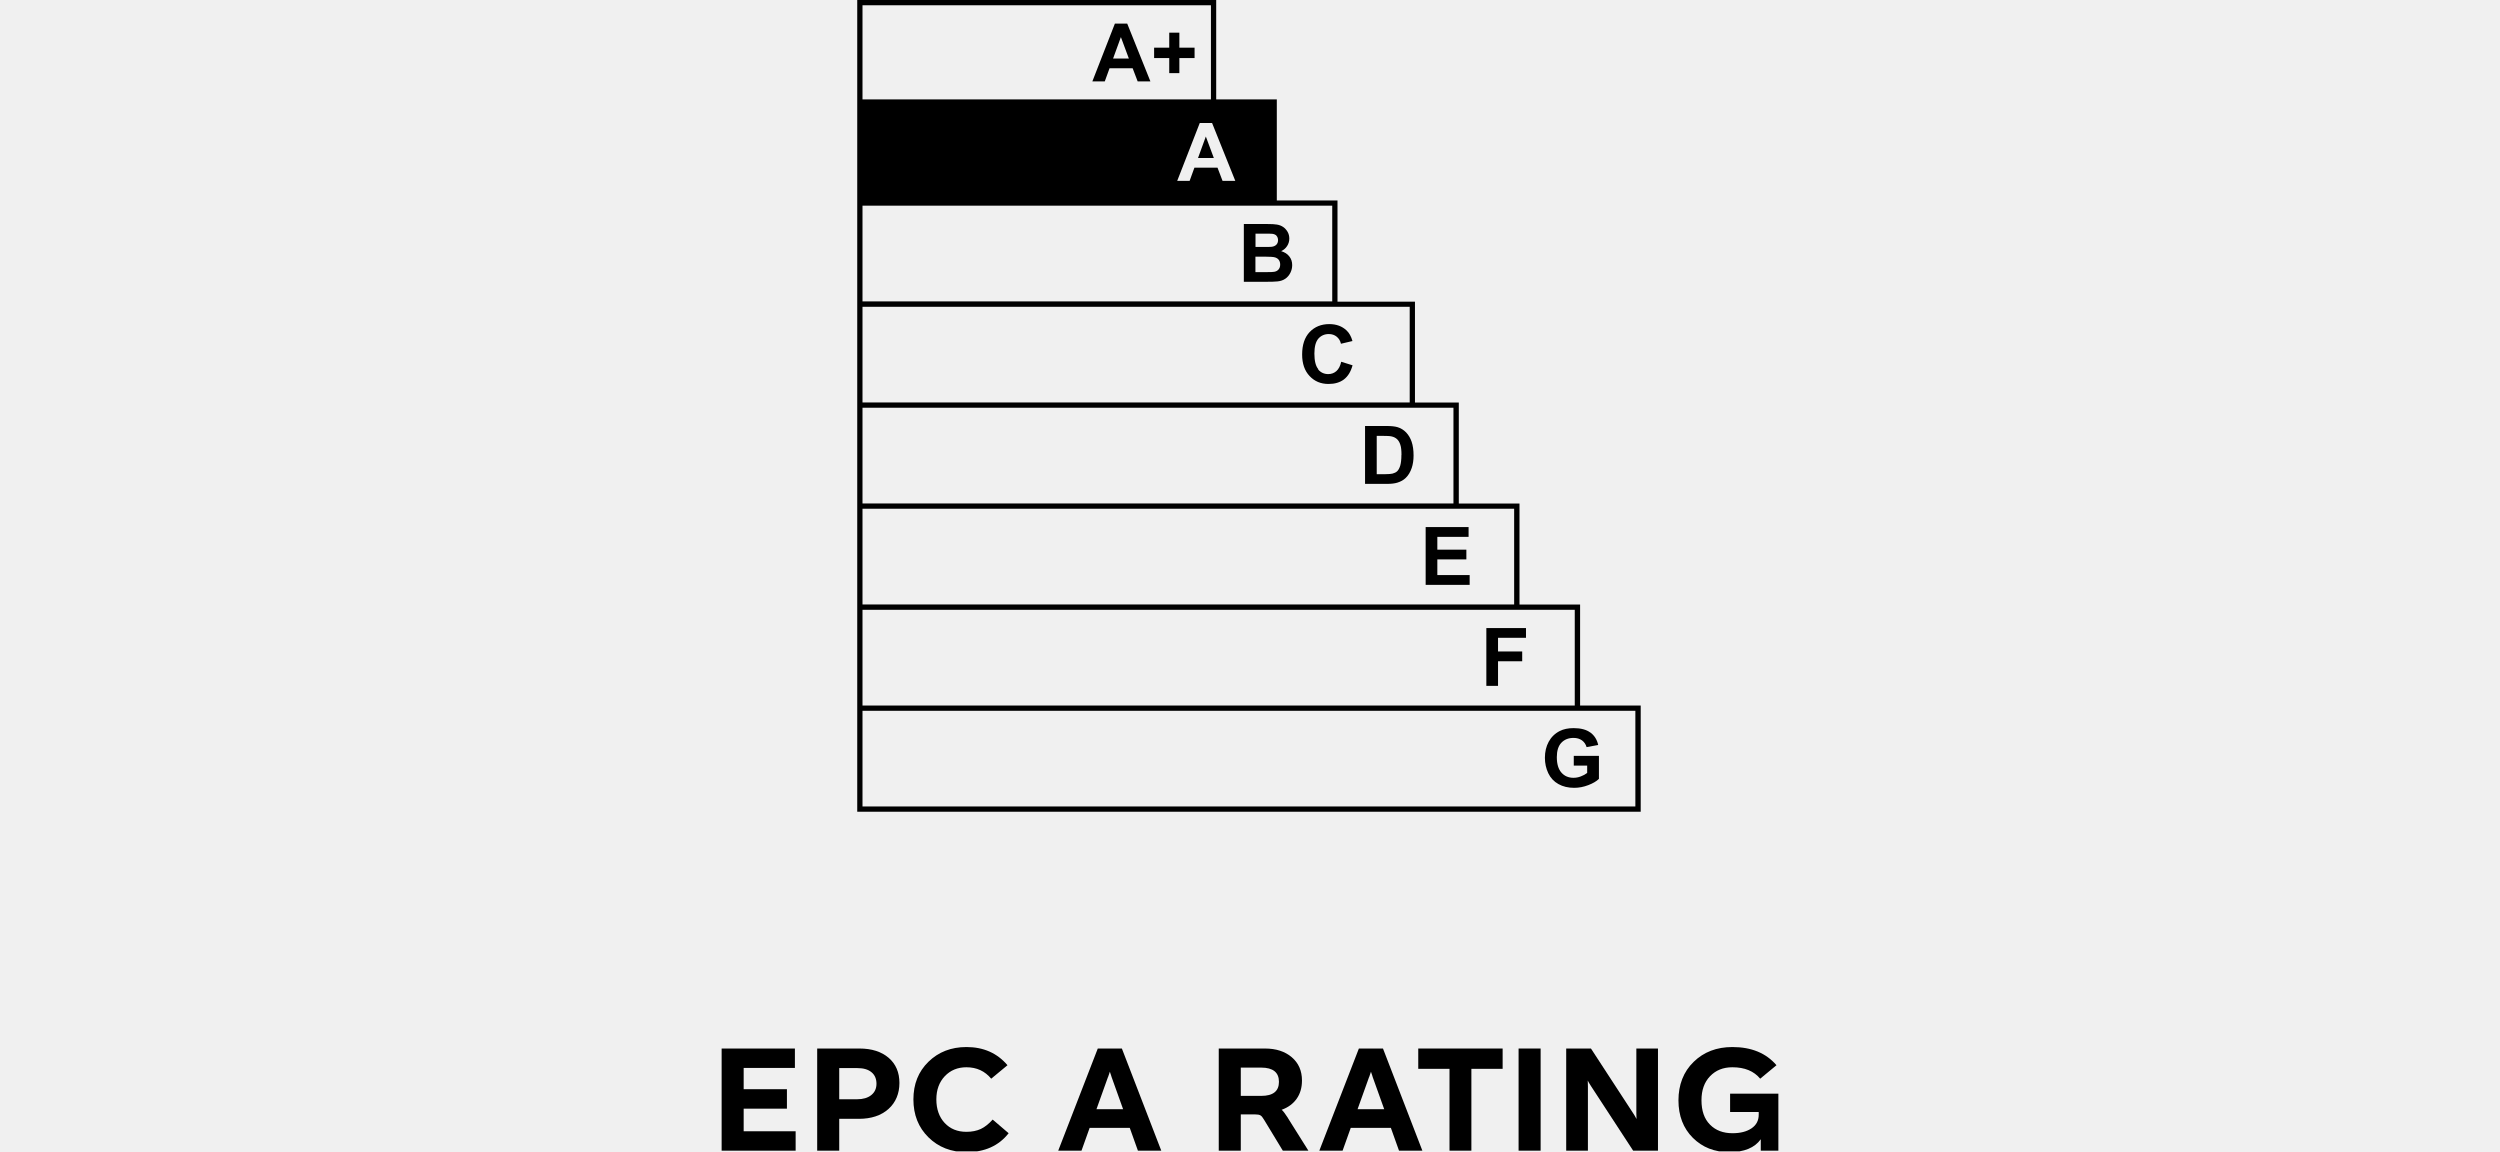
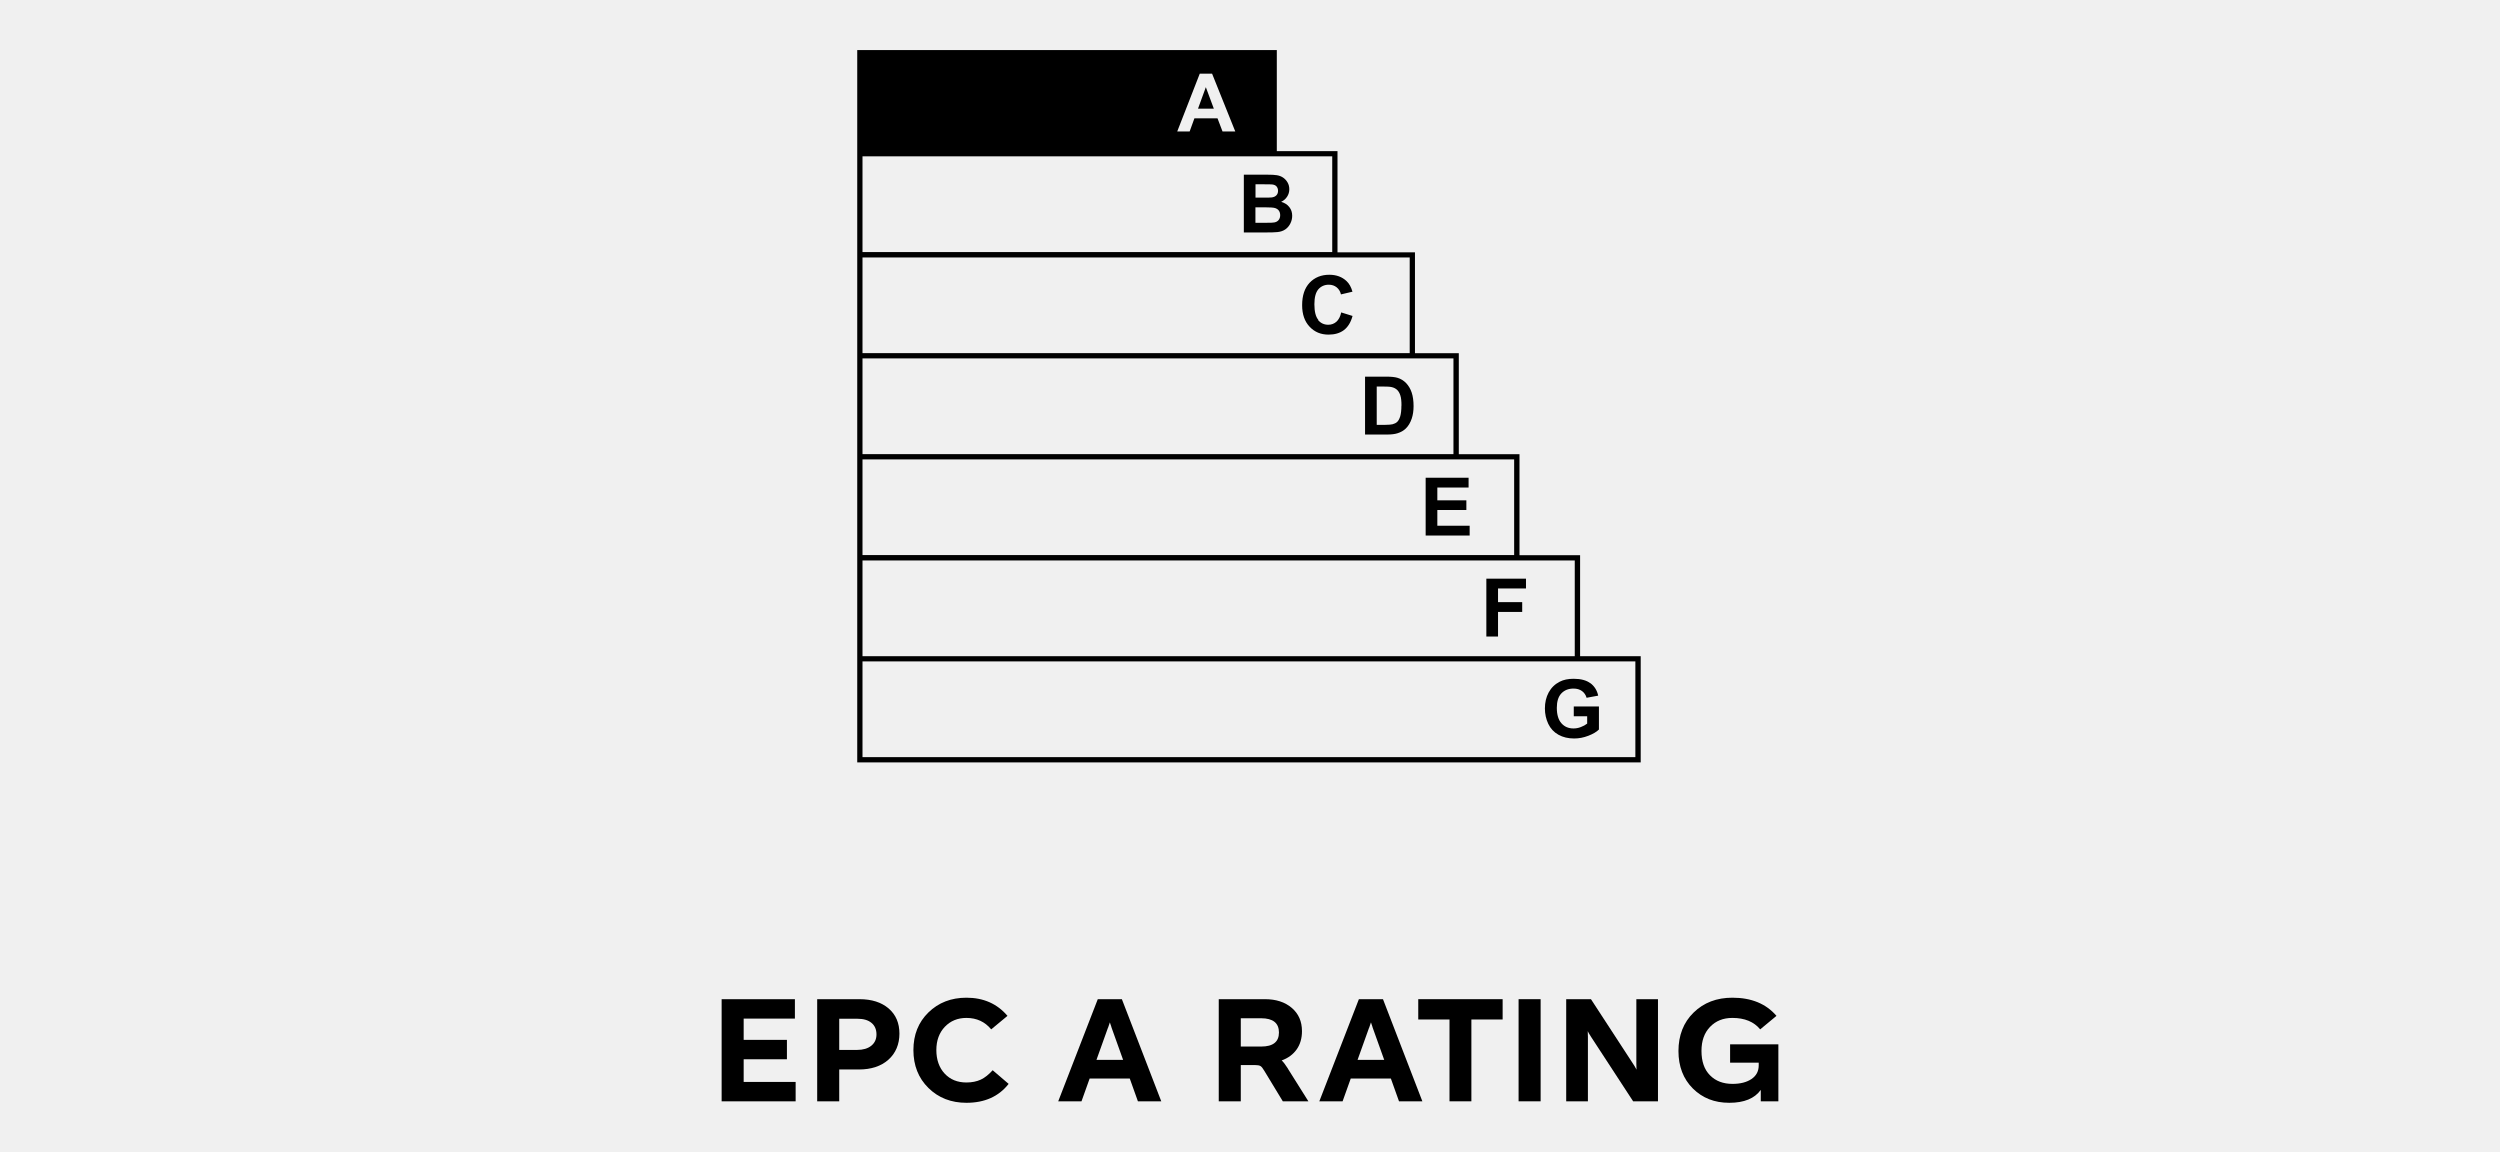
<svg xmlns="http://www.w3.org/2000/svg" width="304" height="140" viewBox="0 0 304 140" fill="none">
-   <g clip-path="url(#clip0_1588_1348)">
-     <g clip-path="url(#clip1_1588_1348)">
-       <path d="M96.75 139.92H87.75V127.5H96.66V129.86H90.43V132.45H95.69V134.81H90.43V137.56H96.75V139.92Z" fill="black" />
-       <path d="M104.51 127.5C106 127.5 107.18 127.88 108.06 128.63C108.94 129.39 109.37 130.41 109.37 131.69C109.37 132.97 108.92 134.07 108.03 134.86C107.14 135.65 105.94 136.05 104.44 136.05H102.05V139.92H99.37V127.5H104.52H104.51ZM102.04 133.67H104.22C104.95 133.67 105.53 133.5 105.95 133.16C106.37 132.82 106.58 132.36 106.58 131.78C106.58 131.2 106.38 130.71 105.97 130.38C105.56 130.04 104.99 129.88 104.26 129.88H102.05V133.68L102.04 133.67Z" fill="black" />
-       <path d="M117.52 140.1C115.66 140.1 114.12 139.5 112.9 138.3C111.68 137.1 111.07 135.56 111.07 133.69C111.07 131.82 111.68 130.3 112.9 129.11C114.12 127.92 115.66 127.32 117.52 127.32C119.6 127.32 121.26 128.06 122.51 129.53L120.53 131.17C119.77 130.25 118.77 129.78 117.52 129.78C116.45 129.78 115.58 130.14 114.89 130.86C114.21 131.58 113.86 132.52 113.86 133.69C113.86 134.86 114.2 135.83 114.87 136.55C115.54 137.27 116.42 137.63 117.52 137.63C118.19 137.63 118.77 137.51 119.27 137.28C119.76 137.05 120.24 136.66 120.71 136.14L122.65 137.8C121.44 139.34 119.73 140.1 117.52 140.1Z" fill="black" />
-       <path d="M141.21 139.92H138.37L137.38 137.15H132.5L131.51 139.92H128.68L133.49 127.5H136.42L141.21 139.92ZM134.73 130.97L133.33 134.88H136.57L135.17 130.97C135.17 130.97 135.14 130.86 135.11 130.77C135.08 130.69 135.05 130.61 135.03 130.54C135.01 130.47 134.98 130.4 134.96 130.32L134.74 130.97H134.73Z" fill="black" />
-       <path d="M156.6 135.94L159.1 139.92H155.99L153.74 136.21C153.56 135.9 153.4 135.7 153.27 135.63C153.14 135.55 152.91 135.51 152.59 135.51H150.88V139.92H148.2V127.5H153.82C155.16 127.5 156.25 127.85 157.08 128.56C157.91 129.27 158.32 130.21 158.32 131.39C158.32 132.25 158.11 132.99 157.68 133.6C157.25 134.21 156.65 134.66 155.85 134.95C156.04 135.11 156.29 135.44 156.61 135.94H156.6ZM150.88 129.82V133.26H153.36C154.8 133.26 155.52 132.69 155.52 131.55C155.52 130.41 154.8 129.82 153.36 129.82H150.88Z" fill="black" />
-       <path d="M172.96 139.92H170.12L169.13 137.15H164.25L163.26 139.92H160.43L165.24 127.5H168.17L172.96 139.92ZM166.48 130.97L165.08 134.88H168.32L166.92 130.97C166.92 130.97 166.89 130.86 166.86 130.77C166.83 130.69 166.8 130.61 166.78 130.54C166.76 130.47 166.73 130.4 166.71 130.32L166.49 130.97H166.48Z" fill="black" />
-       <path d="M178.92 139.92H176.26V129.97H172.46V127.5H182.72V129.97H178.92V139.92Z" fill="black" />
-       <path d="M187.34 139.92H184.66V127.5H187.34V139.92Z" fill="black" />
-       <path d="M193.08 139.92H190.45V127.5H193.46L198.59 135.37C198.7 135.53 198.84 135.76 199 136.07C198.99 135.91 198.98 135.68 198.98 135.37V127.5H201.61V139.92H198.59L193.48 132.09C193.25 131.73 193.11 131.5 193.07 131.39C193.08 131.56 193.09 131.79 193.09 132.09V139.92H193.08Z" fill="black" />
-       <path d="M210.38 135.22V132.99H216.25V139.92H214.11V138.53C213.37 139.57 212.09 140.1 210.28 140.1C208.47 140.1 207.02 139.52 205.85 138.36C204.69 137.2 204.1 135.68 204.1 133.8C204.1 131.92 204.71 130.32 205.95 129.12C207.18 127.92 208.75 127.32 210.66 127.32C212.98 127.32 214.76 128.06 216.02 129.53L214.04 131.17C213.28 130.25 212.16 129.78 210.66 129.78C209.54 129.78 208.64 130.14 207.94 130.87C207.24 131.6 206.9 132.57 206.9 133.79C206.9 135.07 207.24 136.06 207.94 136.76C208.63 137.46 209.54 137.8 210.68 137.8C211.63 137.8 212.4 137.6 212.98 137.21C213.57 136.81 213.86 136.26 213.86 135.54V135.22H210.39H210.38Z" fill="black" />
-       <path d="M104.24 12.92H147.89V0H104.24V12.92ZM104.88 0.64H147.25V12.28H104.88V0.64ZM143.41 7.06H145.26V5.8H143.41V3.97H142.18V5.8H140.34V7.06H142.18V8.89H143.41V7.06ZM138.34 9.9H139.89L137.07 2.87H135.57L132.83 9.9H134.34L134.92 8.3H137.73L138.34 9.9ZM137.27 7.12H135.35L136.3 4.51L137.27 7.12ZM155.27 12.09H104.24V37.3V48.94V98.71H199.51V85.79H192.14V73.51H184.77V61.23H177.39V48.95H172.06V36.68H162.64V24.38H155.26V12.1L155.27 12.09ZM104.88 86.43H198.86V98.07H104.88V86.43ZM104.88 74.15H191.49V85.79H104.88V74.15ZM104.88 61.86H184.12V73.5H104.88V61.86ZM104.88 49.58H176.74V61.22H104.88V49.58ZM104.88 37.31H171.42V48.94H104.88V37.31ZM104.88 25.01H162V36.65H104.88V25.01ZM150.21 21.99H148.66L148.05 20.39H145.24L144.66 21.99H143.15L145.89 14.96H147.39L150.21 21.99ZM145.68 19.21H147.6L146.63 16.6L145.68 19.21ZM155.3 27.31C155.03 27.26 154.61 27.24 154.06 27.24H151.25V34.27H153.64C154.54 34.27 155.12 34.25 155.35 34.22C155.73 34.18 156.04 34.07 156.3 33.89C156.56 33.71 156.76 33.47 156.91 33.17C157.06 32.87 157.13 32.56 157.13 32.24C157.13 31.83 157.02 31.48 156.78 31.18C156.55 30.88 156.22 30.67 155.79 30.54C156.09 30.4 156.33 30.2 156.51 29.92C156.69 29.65 156.78 29.34 156.78 29.01C156.78 28.71 156.71 28.43 156.57 28.19C156.43 27.95 156.25 27.75 156.03 27.6C155.81 27.45 155.57 27.36 155.29 27.31M152.67 31.21H153.82C154.47 31.21 154.89 31.24 155.08 31.31C155.27 31.38 155.42 31.48 155.52 31.63C155.62 31.78 155.67 31.96 155.67 32.17C155.67 32.42 155.6 32.62 155.47 32.77C155.34 32.92 155.17 33.01 154.95 33.05C154.81 33.08 154.49 33.09 153.98 33.09H152.66V31.21H152.67ZM155.23 28.68C155.35 28.82 155.41 28.99 155.41 29.21C155.41 29.43 155.34 29.62 155.2 29.76C155.06 29.9 154.87 29.98 154.63 30.01C154.49 30.03 154.15 30.03 153.6 30.03H152.67V28.41H153.49C154.16 28.41 154.56 28.41 154.7 28.43C154.94 28.46 155.12 28.54 155.24 28.68M160.31 44.9C159.99 44.52 159.83 43.89 159.83 43C159.83 42.16 159.99 41.56 160.31 41.18C160.64 40.81 161.06 40.62 161.58 40.62C161.96 40.62 162.28 40.73 162.54 40.94C162.8 41.15 162.98 41.44 163.06 41.8L164.46 41.47C164.3 40.9 164.06 40.48 163.74 40.18C163.2 39.67 162.5 39.41 161.64 39.41C160.66 39.41 159.86 39.74 159.25 40.38C158.64 41.03 158.34 41.94 158.34 43.11C158.34 44.21 158.64 45.09 159.25 45.73C159.85 46.37 160.61 46.69 161.55 46.69C162.3 46.69 162.93 46.51 163.42 46.14C163.91 45.76 164.26 45.2 164.47 44.42L163.09 43.99C162.98 44.51 162.78 44.88 162.5 45.13C162.23 45.36 161.91 45.49 161.52 45.49C161.01 45.49 160.6 45.3 160.28 44.92M171.67 56.89C171.81 56.47 171.89 55.97 171.89 55.39C171.89 54.73 171.81 54.18 171.66 53.73C171.51 53.28 171.28 52.9 170.99 52.59C170.69 52.28 170.34 52.06 169.93 51.94C169.62 51.85 169.18 51.8 168.59 51.8H165.99V58.84H168.66C169.18 58.84 169.6 58.79 169.92 58.69C170.34 58.56 170.67 58.37 170.92 58.13C171.25 57.82 171.5 57.4 171.67 56.89ZM170.41 55.33C170.41 55.87 170.36 56.3 170.27 56.62C170.17 56.93 170.05 57.16 169.9 57.3C169.75 57.44 169.56 57.53 169.33 57.59C169.15 57.63 168.87 57.66 168.47 57.66H167.41V53H168.05C168.63 53 169.02 53.02 169.22 53.07C169.49 53.13 169.7 53.24 169.88 53.4C170.05 53.56 170.19 53.79 170.28 54.08C170.38 54.37 170.42 54.79 170.42 55.33M178.58 64.09H173.36V71.12H178.71V69.93H174.78V68.02H178.31V66.84H174.78V65.28H178.58V64.09ZM185.57 76.37H180.74V83.4H182.16V80.41H185.1V79.22H182.16V77.56H185.56V76.37H185.57ZM193.4 89.09C192.91 88.72 192.23 88.54 191.35 88.54C190.68 88.54 190.12 88.66 189.67 88.89C189.08 89.19 188.63 89.63 188.32 90.2C188.01 90.77 187.86 91.42 187.86 92.15C187.86 92.82 188 93.45 188.27 94.02C188.54 94.59 188.96 95.04 189.5 95.34C190.05 95.65 190.69 95.8 191.42 95.8C192 95.8 192.57 95.69 193.14 95.47C193.71 95.25 194.14 95 194.43 94.71V91.91H191.37V93.1H193V93.99C192.78 94.16 192.53 94.3 192.23 94.41C191.93 94.53 191.63 94.58 191.33 94.58C190.73 94.58 190.24 94.37 189.87 93.95C189.5 93.53 189.31 92.91 189.31 92.07C189.31 91.3 189.49 90.71 189.86 90.32C190.23 89.93 190.72 89.73 191.34 89.73C191.75 89.73 192.09 89.83 192.37 90.03C192.64 90.23 192.83 90.5 192.93 90.85L194.34 90.59C194.2 89.94 193.88 89.44 193.39 89.07" fill="black" />
+   <g clip-path="url(#clip0_1632_484)">
+     <g clip-path="url(#clip1_1632_484)">
+       <path d="M96.75 133.92H87.75V121.5H96.66V123.86H90.43V126.45H95.69V128.81H90.43V131.56H96.75V133.92Z" fill="black" />
+       <path d="M104.51 121.5C106 121.5 107.18 121.88 108.06 122.63C108.94 123.39 109.37 124.41 109.37 125.69C109.37 126.97 108.92 128.07 108.03 128.86C107.14 129.65 105.94 130.05 104.44 130.05H102.05V133.92H99.37V121.5H104.52H104.51ZM102.04 127.67H104.22C104.95 127.67 105.53 127.5 105.95 127.16C106.37 126.82 106.58 126.36 106.58 125.78C106.58 125.2 106.38 124.71 105.97 124.38C105.56 124.04 104.99 123.88 104.26 123.88H102.05V127.68L102.04 127.67Z" fill="black" />
+       <path d="M117.52 134.1C115.66 134.1 114.12 133.5 112.9 132.3C111.68 131.1 111.07 129.56 111.07 127.69C111.07 125.82 111.68 124.3 112.9 123.11C114.12 121.92 115.66 121.32 117.52 121.32C119.6 121.32 121.26 122.06 122.51 123.53L120.53 125.17C119.77 124.25 118.77 123.78 117.52 123.78C116.45 123.78 115.58 124.14 114.89 124.86C114.21 125.58 113.86 126.52 113.86 127.69C113.86 128.86 114.2 129.83 114.87 130.55C115.54 131.27 116.42 131.63 117.52 131.63C118.19 131.63 118.77 131.51 119.27 131.28C119.76 131.05 120.24 130.66 120.71 130.14L122.65 131.8C121.44 133.34 119.73 134.1 117.52 134.1Z" fill="black" />
+       <path d="M141.21 133.92H138.37L137.38 131.15H132.5L131.51 133.92H128.68L133.49 121.5H136.42L141.21 133.92ZM134.73 124.97L133.33 128.88H136.57L135.17 124.97C135.17 124.97 135.14 124.86 135.11 124.77C135.08 124.69 135.05 124.61 135.03 124.54C135.01 124.47 134.98 124.4 134.96 124.32L134.74 124.97H134.73Z" fill="black" />
+       <path d="M156.6 129.94L159.1 133.92H155.99L153.74 130.21C153.56 129.9 153.4 129.7 153.27 129.63C153.14 129.55 152.91 129.51 152.59 129.51H150.88V133.92H148.2V121.5H153.82C155.16 121.5 156.25 121.85 157.08 122.56C157.91 123.27 158.32 124.21 158.32 125.39C158.32 126.25 158.11 126.99 157.68 127.6C157.25 128.21 156.65 128.66 155.85 128.95C156.04 129.11 156.29 129.44 156.61 129.94H156.6ZM150.88 123.82V127.26H153.36C154.8 127.26 155.52 126.69 155.52 125.55C155.52 124.41 154.8 123.82 153.36 123.82H150.88Z" fill="black" />
+       <path d="M172.96 133.92H170.12L169.13 131.15H164.25L163.26 133.92H160.43L165.24 121.5H168.17L172.96 133.92ZM166.48 124.97L165.08 128.88H168.32L166.92 124.97C166.92 124.97 166.89 124.86 166.86 124.77C166.83 124.69 166.8 124.61 166.78 124.54C166.76 124.47 166.73 124.4 166.71 124.32L166.49 124.97H166.48Z" fill="black" />
+       <path d="M178.92 133.92H176.26V123.97H172.46V121.5H182.72V123.97H178.92V133.92Z" fill="black" />
+       <path d="M187.34 133.92H184.66V121.5H187.34V133.92Z" fill="black" />
+       <path d="M193.08 133.92H190.45V121.5H193.46L198.59 129.37C198.7 129.53 198.84 129.76 199 130.07C198.99 129.91 198.98 129.68 198.98 129.37V121.5H201.61V133.92H198.59L193.48 126.09C193.25 125.73 193.11 125.5 193.07 125.39C193.08 125.56 193.09 125.79 193.09 126.09V133.92H193.08Z" fill="black" />
+       <path d="M210.38 129.22V126.99H216.25V133.92H214.11V132.53C213.37 133.57 212.09 134.1 210.28 134.1C208.47 134.1 207.02 133.52 205.85 132.36C204.69 131.2 204.1 129.68 204.1 127.8C204.1 125.92 204.71 124.32 205.95 123.12C207.18 121.92 208.75 121.32 210.66 121.32C212.98 121.32 214.76 122.06 216.02 123.53L214.04 125.17C213.28 124.25 212.16 123.78 210.66 123.78C209.54 123.78 208.64 124.14 207.94 124.87C207.24 125.6 206.9 126.57 206.9 127.79C206.9 129.07 207.24 130.06 207.94 130.76C208.63 131.46 209.54 131.8 210.68 131.8C211.63 131.8 212.4 131.6 212.98 131.21C213.57 130.81 213.86 130.26 213.86 129.54V129.22H210.39H210.38Z" fill="black" />
+       <path d="M155.27 6.09H104.24V31.3V42.94V92.71H199.51V79.79H192.14V67.51H184.77V55.23H177.39V42.95H172.06V30.68H162.64V18.38H155.26V6.1L155.27 6.09ZM104.88 80.43H198.86V92.07H104.88V80.43ZM104.88 68.15H191.49V79.79H104.88V68.15ZM104.88 55.86H184.12V67.5H104.88V55.86ZM104.88 43.58H176.74V55.22H104.88V43.58ZM104.88 31.31H171.42V42.94H104.88V31.31ZM104.88 19.01H162V30.65H104.88V19.01ZM150.21 15.99H148.66L148.05 14.39H145.24L144.66 15.99H143.15L145.89 8.96H147.39L150.21 15.99ZM145.68 13.21H147.6L146.63 10.6L145.68 13.21ZM155.3 21.31C155.03 21.26 154.61 21.24 154.06 21.24H151.25V28.27H153.64C154.54 28.27 155.12 28.25 155.35 28.22C155.73 28.18 156.04 28.07 156.3 27.89C156.56 27.71 156.76 27.47 156.91 27.17C157.06 26.87 157.13 26.56 157.13 26.24C157.13 25.83 157.02 25.48 156.78 25.18C156.55 24.88 156.22 24.67 155.79 24.54C156.09 24.4 156.33 24.2 156.51 23.92C156.69 23.65 156.78 23.34 156.78 23.01C156.78 22.71 156.71 22.43 156.57 22.19C156.43 21.95 156.25 21.75 156.03 21.6C155.81 21.45 155.57 21.36 155.29 21.31M152.67 25.21H153.82C154.47 25.21 154.89 25.24 155.08 25.31C155.27 25.38 155.42 25.48 155.52 25.63C155.62 25.78 155.67 25.96 155.67 26.17C155.67 26.42 155.6 26.62 155.47 26.77C155.34 26.92 155.17 27.01 154.95 27.05C154.81 27.08 154.49 27.09 153.98 27.09H152.66V25.21H152.67ZM155.23 22.68C155.35 22.82 155.41 22.99 155.41 23.21C155.41 23.43 155.34 23.62 155.2 23.76C155.06 23.9 154.87 23.98 154.63 24.01C154.49 24.03 154.15 24.03 153.6 24.03H152.67V22.41H153.49C154.16 22.41 154.56 22.41 154.7 22.43C154.94 22.46 155.12 22.54 155.24 22.68M160.31 38.9C159.99 38.52 159.83 37.89 159.83 37C159.83 36.16 159.99 35.56 160.31 35.18C160.64 34.81 161.06 34.62 161.58 34.62C161.96 34.62 162.28 34.73 162.54 34.94C162.8 35.15 162.98 35.44 163.06 35.8L164.46 35.47C164.3 34.9 164.06 34.48 163.74 34.18C163.2 33.67 162.5 33.41 161.64 33.41C160.66 33.41 159.86 33.74 159.25 34.38C158.64 35.03 158.34 35.94 158.34 37.11C158.34 38.21 158.64 39.09 159.25 39.73C159.85 40.37 160.61 40.69 161.55 40.69C162.3 40.69 162.93 40.51 163.42 40.14C163.91 39.76 164.26 39.2 164.47 38.42L163.09 37.99C162.98 38.51 162.78 38.88 162.5 39.13C162.23 39.36 161.91 39.49 161.52 39.49C161.01 39.49 160.6 39.3 160.28 38.92M171.67 50.89C171.81 50.47 171.89 49.97 171.89 49.39C171.89 48.73 171.81 48.18 171.66 47.73C171.51 47.28 171.28 46.9 170.99 46.59C170.69 46.28 170.34 46.06 169.93 45.94C169.62 45.85 169.18 45.8 168.59 45.8H165.99V52.84H168.66C169.18 52.84 169.6 52.79 169.92 52.69C170.34 52.56 170.67 52.37 170.92 52.13C171.25 51.82 171.5 51.4 171.67 50.89ZM170.41 49.33C170.41 49.87 170.36 50.3 170.27 50.62C170.17 50.93 170.05 51.16 169.9 51.3C169.75 51.44 169.56 51.53 169.33 51.59C169.15 51.63 168.87 51.66 168.47 51.66H167.41V47H168.05C168.63 47 169.02 47.02 169.22 47.07C169.49 47.13 169.7 47.24 169.88 47.4C170.05 47.56 170.19 47.79 170.28 48.08C170.38 48.37 170.42 48.79 170.42 49.33M178.58 58.09H173.36V65.12H178.71V63.93H174.78V62.02H178.31V60.84H174.78V59.28H178.58V58.09ZM185.57 70.37H180.74V77.4H182.16V74.41H185.1V73.22H182.16V71.56H185.56V70.37H185.57ZM193.4 83.09C192.91 82.72 192.23 82.54 191.35 82.54C190.68 82.54 190.12 82.66 189.67 82.89C189.08 83.19 188.63 83.63 188.32 84.2C188.01 84.77 187.86 85.42 187.86 86.15C187.86 86.82 188 87.45 188.27 88.02C188.54 88.59 188.96 89.04 189.5 89.34C190.05 89.65 190.69 89.8 191.42 89.8C192 89.8 192.57 89.69 193.14 89.47C193.71 89.25 194.14 89 194.43 88.71V85.91H191.37V87.1H193V87.99C192.78 88.16 192.53 88.3 192.23 88.41C191.93 88.53 191.63 88.58 191.33 88.58C190.73 88.58 190.24 88.37 189.87 87.95C189.5 87.53 189.31 86.91 189.31 86.07C189.31 85.3 189.49 84.71 189.86 84.32C190.23 83.93 190.72 83.73 191.34 83.73C191.75 83.73 192.09 83.83 192.37 84.03C192.64 84.23 192.83 84.5 192.93 84.85L194.34 84.59C194.2 83.94 193.88 83.44 193.39 83.07" fill="black" />
    </g>
  </g>
  <defs>
-     <clipPath id="clip0_1588_1348">
+     <clipPath id="clip0_1632_484">
      <rect width="304" height="140" fill="white" />
    </clipPath>
-     <clipPath id="clip1_1588_1348">
-       <rect width="128.5" height="140.1" fill="white" transform="translate(87.75)" />
+     <clipPath id="clip1_1632_484">
+       <rect width="128.5" height="140.1" fill="white" transform="translate(87.75 -6)" />
    </clipPath>
  </defs>
</svg>
